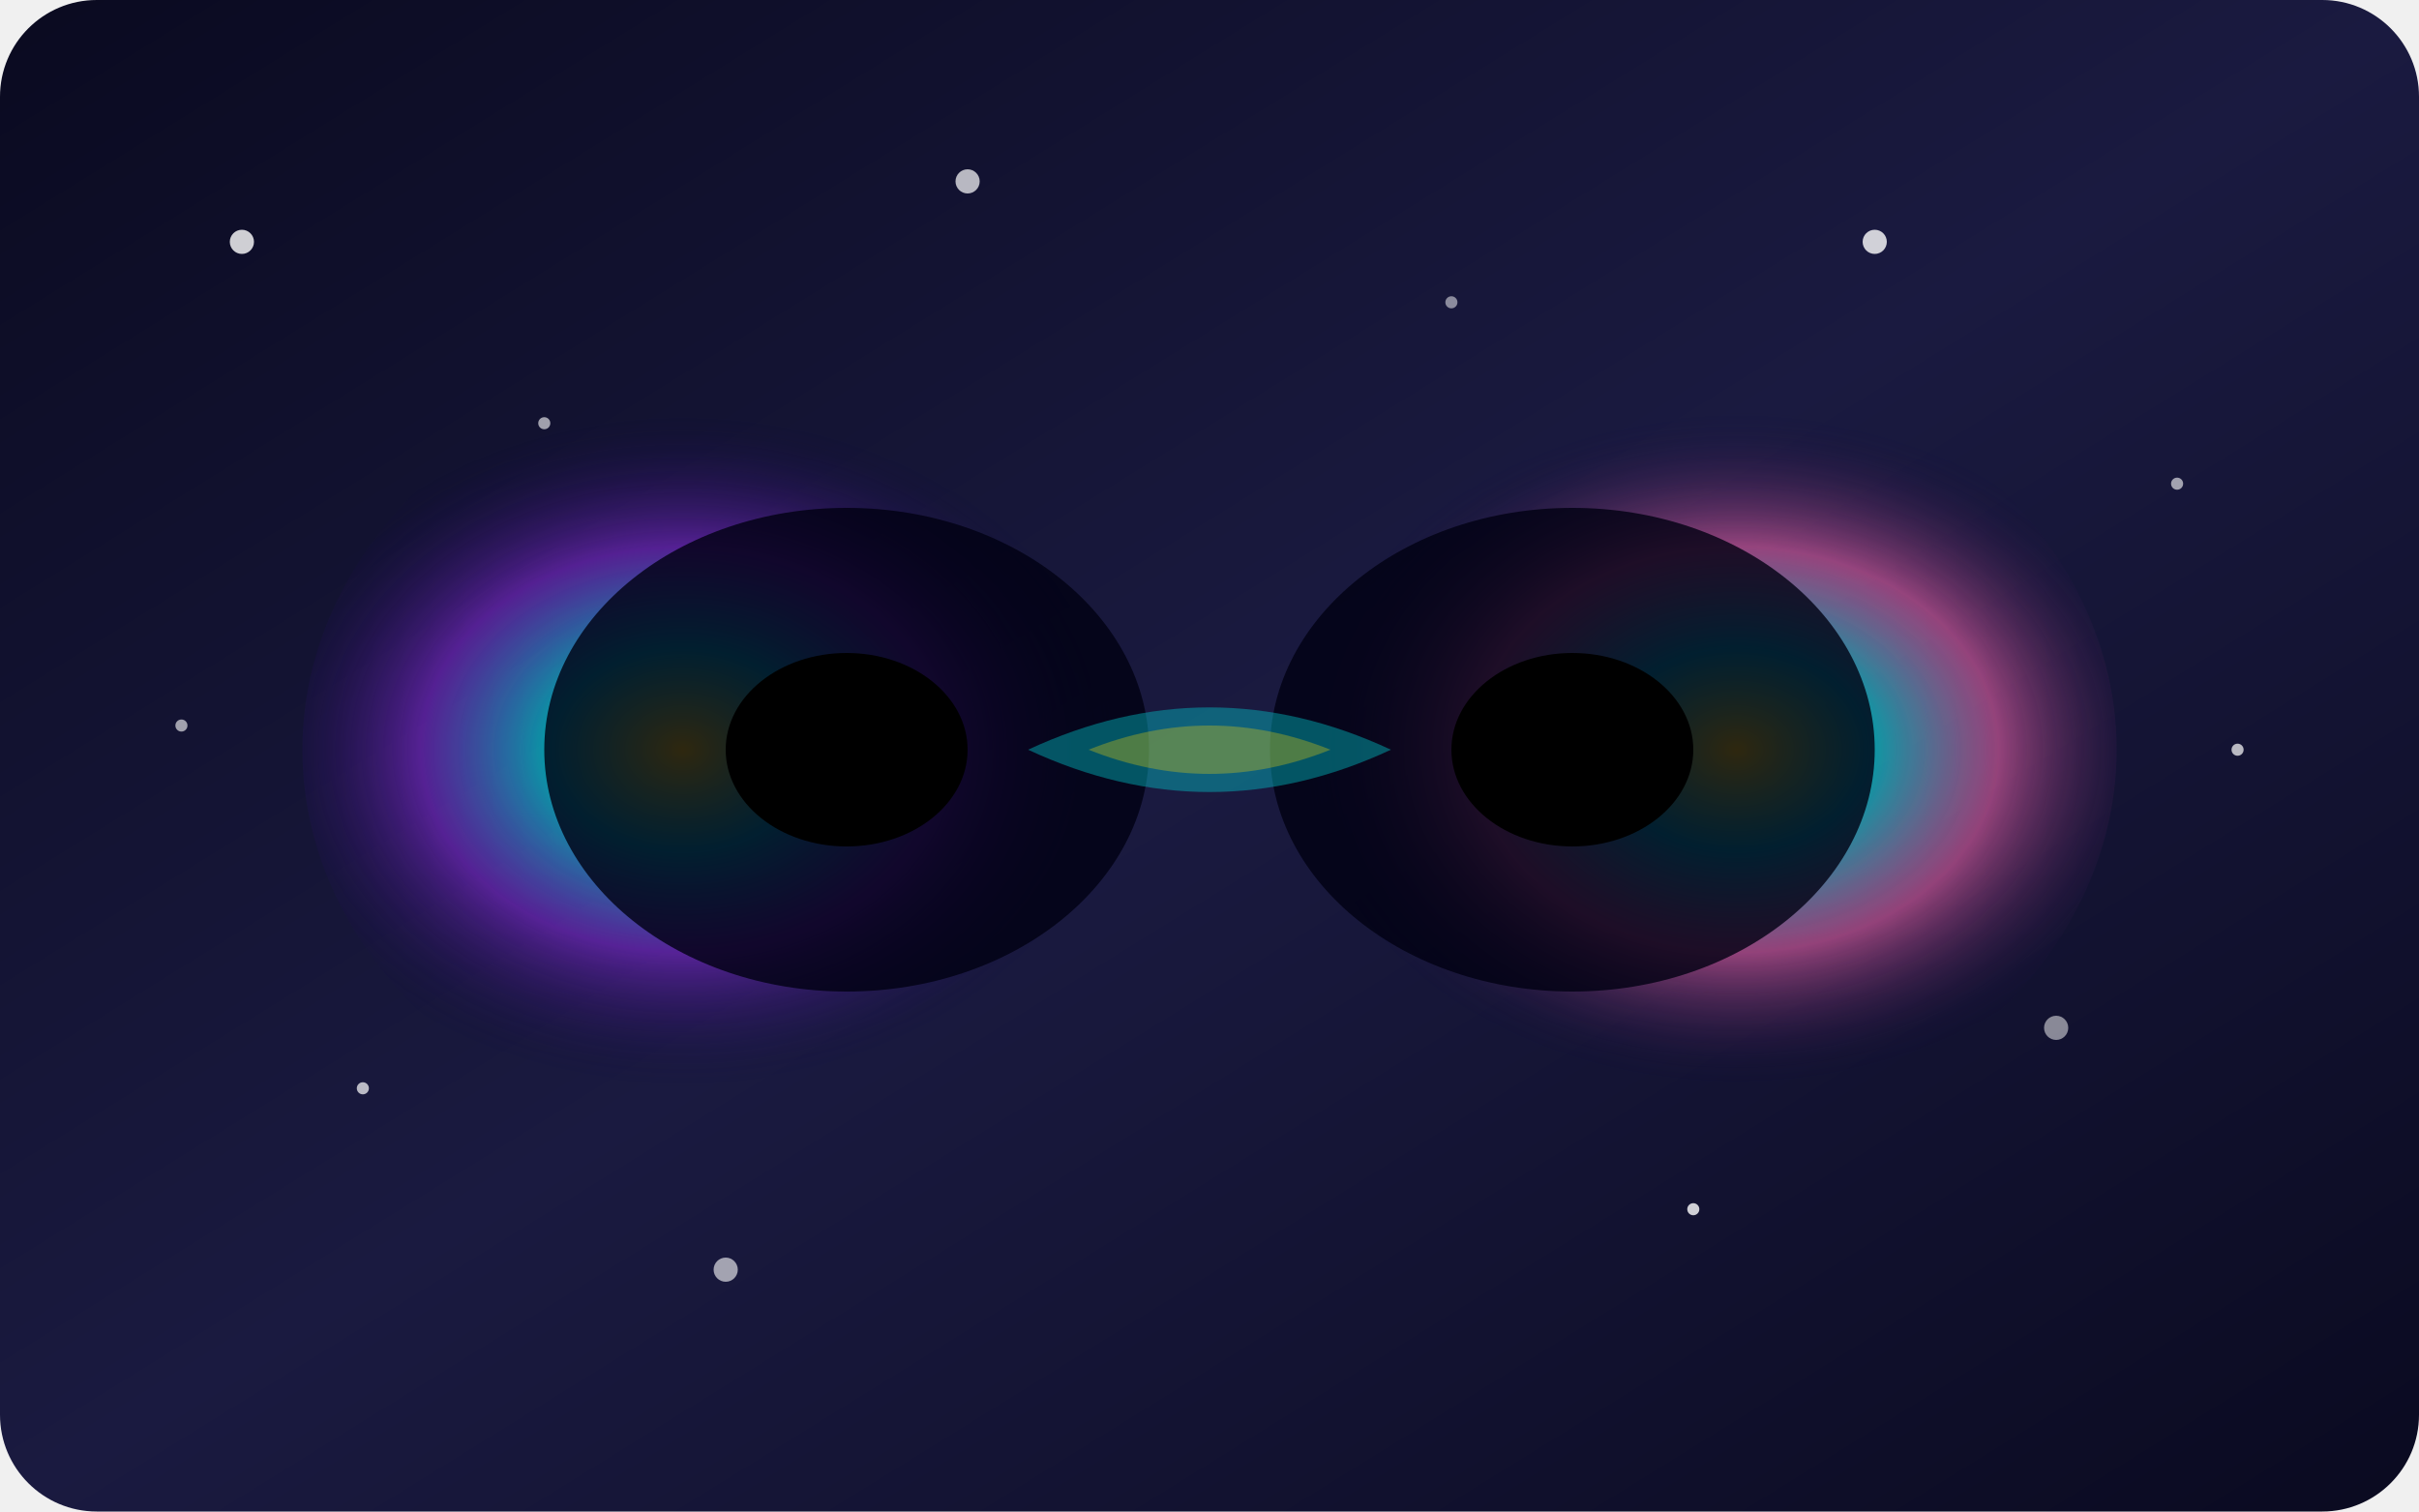
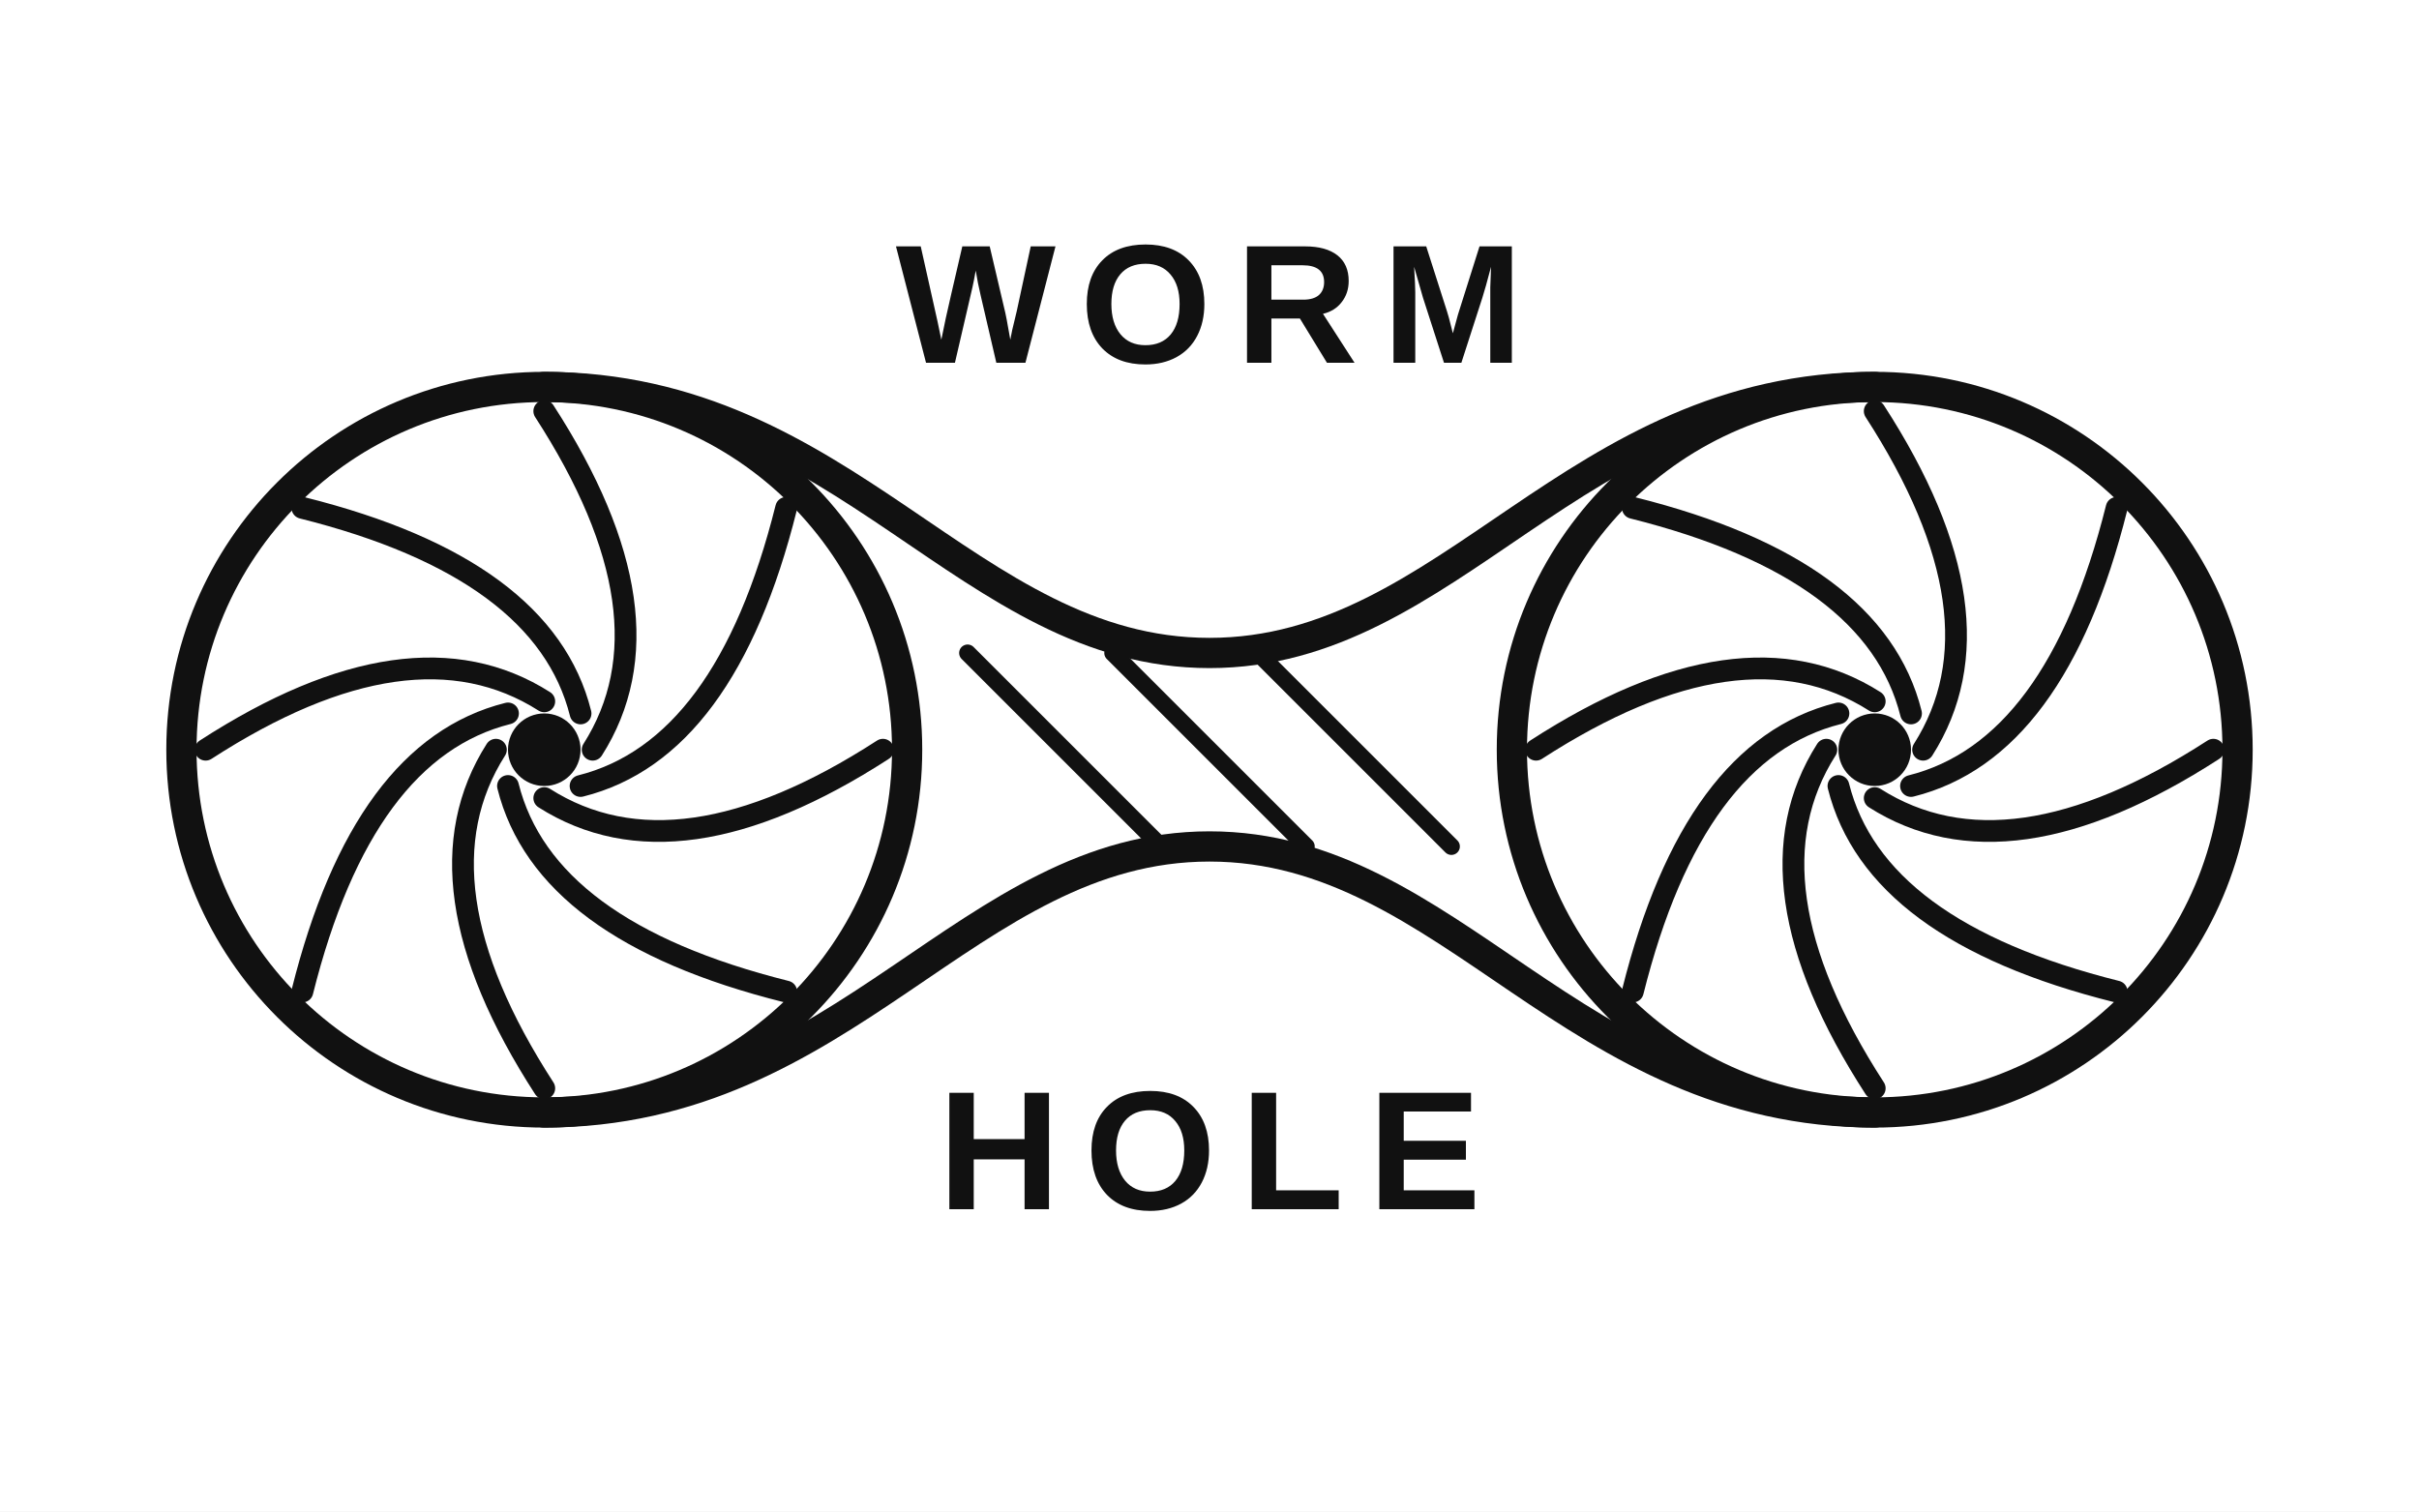
<svg xmlns="http://www.w3.org/2000/svg" viewBox="0 0 200 125">
-   <defs>
-     <radialGradient id="wormhole1" cx="35%" cy="50%" r="40%">
-       <stop offset="0%" style="stop-color:#FFD700;stop-opacity:1" />
-       <stop offset="30%" style="stop-color:#00CED1;stop-opacity:0.8" />
-       <stop offset="60%" style="stop-color:#8A2BE2;stop-opacity:0.6" />
-       <stop offset="100%" style="stop-color:#000033;stop-opacity:0" />
-     </radialGradient>
-     <radialGradient id="wormhole2" cx="65%" cy="50%" r="40%">
-       <stop offset="0%" style="stop-color:#FFD700;stop-opacity:1" />
-       <stop offset="30%" style="stop-color:#00CED1;stop-opacity:0.8" />
-       <stop offset="60%" style="stop-color:#FF69B4;stop-opacity:0.6" />
-       <stop offset="100%" style="stop-color:#000033;stop-opacity:0" />
-     </radialGradient>
-     <linearGradient id="space" x1="0%" y1="0%" x2="100%" y2="100%">
-       <stop offset="0%" style="stop-color:#0a0a20" />
-       <stop offset="50%" style="stop-color:#1a1a40" />
-       <stop offset="100%" style="stop-color:#0a0a20" />
-     </linearGradient>
-   </defs>
-   <rect width="200" height="125" fill="url(#space)" rx="8" />
-   <circle cx="20" cy="20" r="1" fill="white" opacity="0.8" />
-   <circle cx="45" cy="35" r="0.5" fill="white" opacity="0.6" />
-   <circle cx="80" cy="15" r="1" fill="white" opacity="0.7" />
-   <circle cx="120" cy="25" r="0.5" fill="white" opacity="0.5" />
-   <circle cx="155" cy="20" r="1" fill="white" opacity="0.8" />
-   <circle cx="180" cy="40" r="0.5" fill="white" opacity="0.6" />
-   <circle cx="30" cy="90" r="0.5" fill="white" opacity="0.7" />
-   <circle cx="60" cy="105" r="1" fill="white" opacity="0.6" />
-   <circle cx="140" cy="100" r="0.5" fill="white" opacity="0.8" />
-   <circle cx="170" cy="85" r="1" fill="white" opacity="0.5" />
-   <circle cx="15" cy="60" r="0.5" fill="white" opacity="0.6" />
-   <circle cx="185" cy="62" r="0.5" fill="white" opacity="0.7" />
-   <ellipse cx="70" cy="62" rx="45" ry="35" fill="url(#wormhole1)" opacity="0.9" />
-   <ellipse cx="70" cy="62" rx="25" ry="20" fill="#000011" opacity="0.8" />
-   <ellipse cx="70" cy="62" rx="10" ry="8" fill="#000" />
-   <ellipse cx="130" cy="62" rx="45" ry="35" fill="url(#wormhole2)" opacity="0.9" />
-   <ellipse cx="130" cy="62" rx="25" ry="20" fill="#000011" opacity="0.8" />
-   <ellipse cx="130" cy="62" rx="10" ry="8" fill="#000" />
-   <path d="M85 62 Q100 55 115 62 Q100 69 85 62" fill="#00CED1" opacity="0.4" />
-   <path d="M90 62 Q100 58 110 62 Q100 66 90 62" fill="#FFD700" opacity="0.3" />
+   <rect width="200" height="125" fill="#ffffff" />
+   <circle cx="45" cy="62" r="30" fill="none" stroke="#111" stroke-width="2.5" />
+   <g fill="none" stroke="#111" stroke-width="1.8" stroke-linecap="round">
+     <path d="M73,62 Q56,73 45,66" />
+     <path d="M65,82 Q45,77 42,65" />
+     <path d="M45,90 Q34,73 41,62" />
+     <path d="M25,82 Q30,62 42,59" />
+     <path d="M17,62 Q34,51 45,58" />
+     <path d="M25,42 Q45,47 48,59" />
+     <path d="M45,34 Q56,51 49,62" />
+     <path d="M65,42 Q60,62 48,65" />
+   </g>
+   <circle cx="45" cy="62" r="3" fill="#111" />
+   <circle cx="155" cy="62" r="30" fill="none" stroke="#111" stroke-width="2.5" />
+   <g fill="none" stroke="#111" stroke-width="1.8" stroke-linecap="round">
+     <path d="M183,62 Q166,73 155,66" />
+     <path d="M175,82 Q155,77 152,65" />
+     <path d="M155,90 Q144,73 151,62" />
+     <path d="M135,82 Q140,62 152,59" />
+     <path d="M127,62 Q144,51 155,58" />
+     <path d="M135,42 Q155,47 158,59" />
+     <path d="M155,34 Q166,51 159,62" />
+     <path d="M175,42 Q170,62 158,65" />
+   </g>
+   <circle cx="155" cy="62" r="3" fill="#111" />
+   <path d="M45,32 C70,32 80,54 100,54 C120,54 130,32 155,32" fill="none" stroke="#111" stroke-width="2.5" stroke-linecap="round" />
+   <path d="M45,92 C70,92 80,70 100,70 C120,70 130,92 155,92" fill="none" stroke="#111" stroke-width="2.5" stroke-linecap="round" />
+   <g fill="none" stroke="#111" stroke-width="1.4" stroke-linecap="round">
+     <path d="M80,54 L96,70" />
+     <path d="M92,54 L108,70" />
+     <path d="M104,54 L120,70" />
+   </g>
+   <text x="100" y="30" font-family="Arial, Helvetica, sans-serif" font-size="14" font-weight="bold" fill="#111" text-anchor="middle" letter-spacing="2">WORM</text>
+   <text x="100" y="100" font-family="Arial, Helvetica, sans-serif" font-size="14" font-weight="bold" fill="#111" text-anchor="middle" letter-spacing="2">HOLE</text>
</svg>
